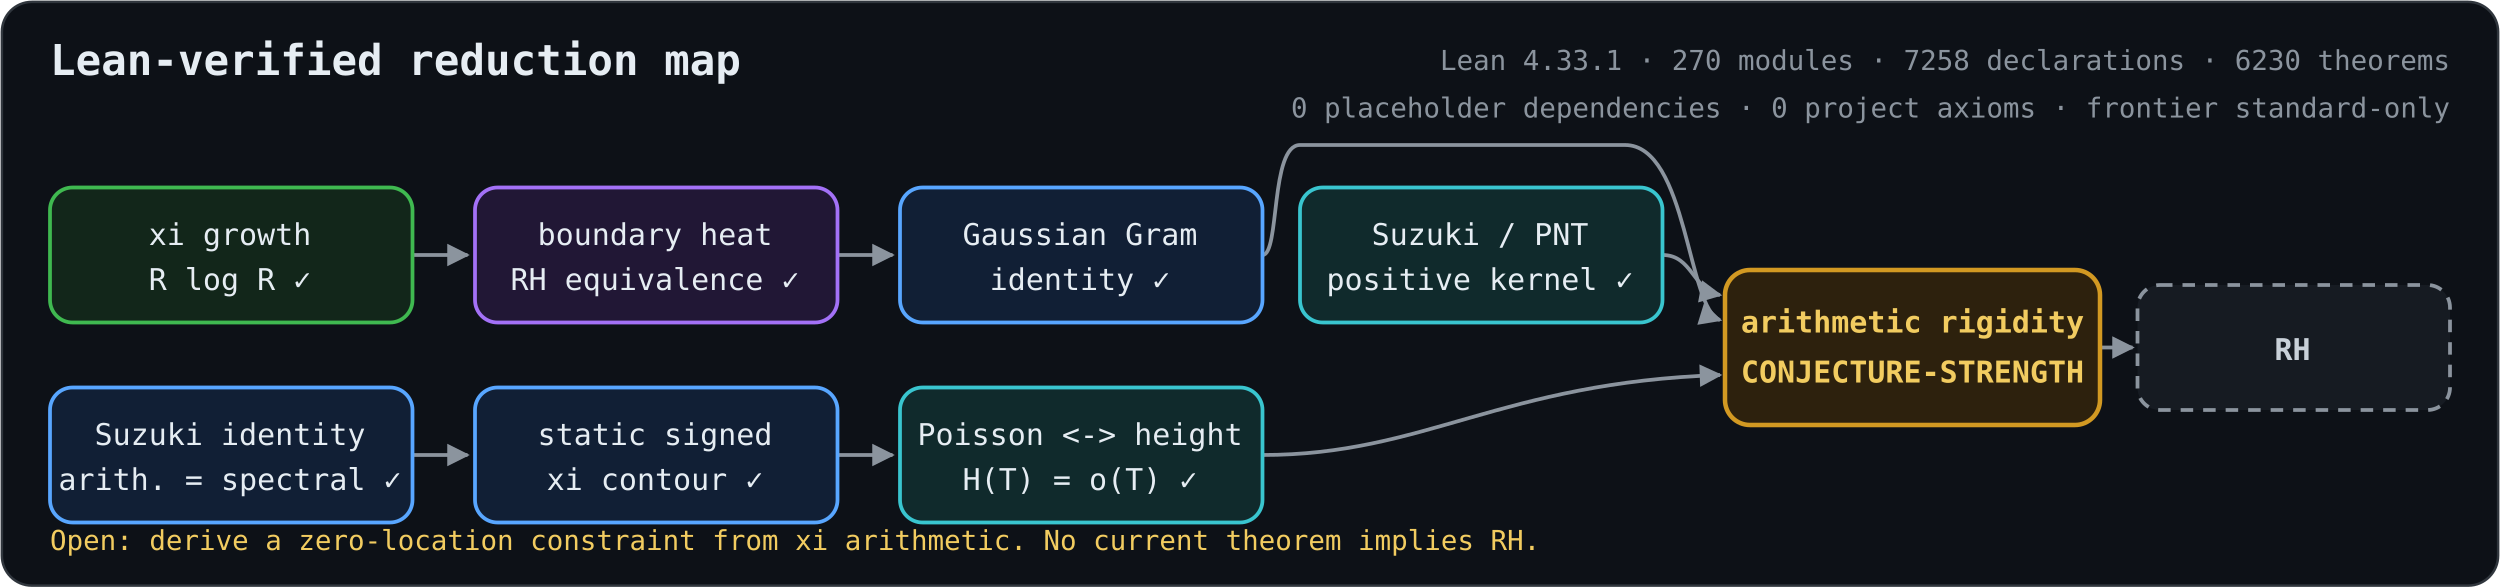
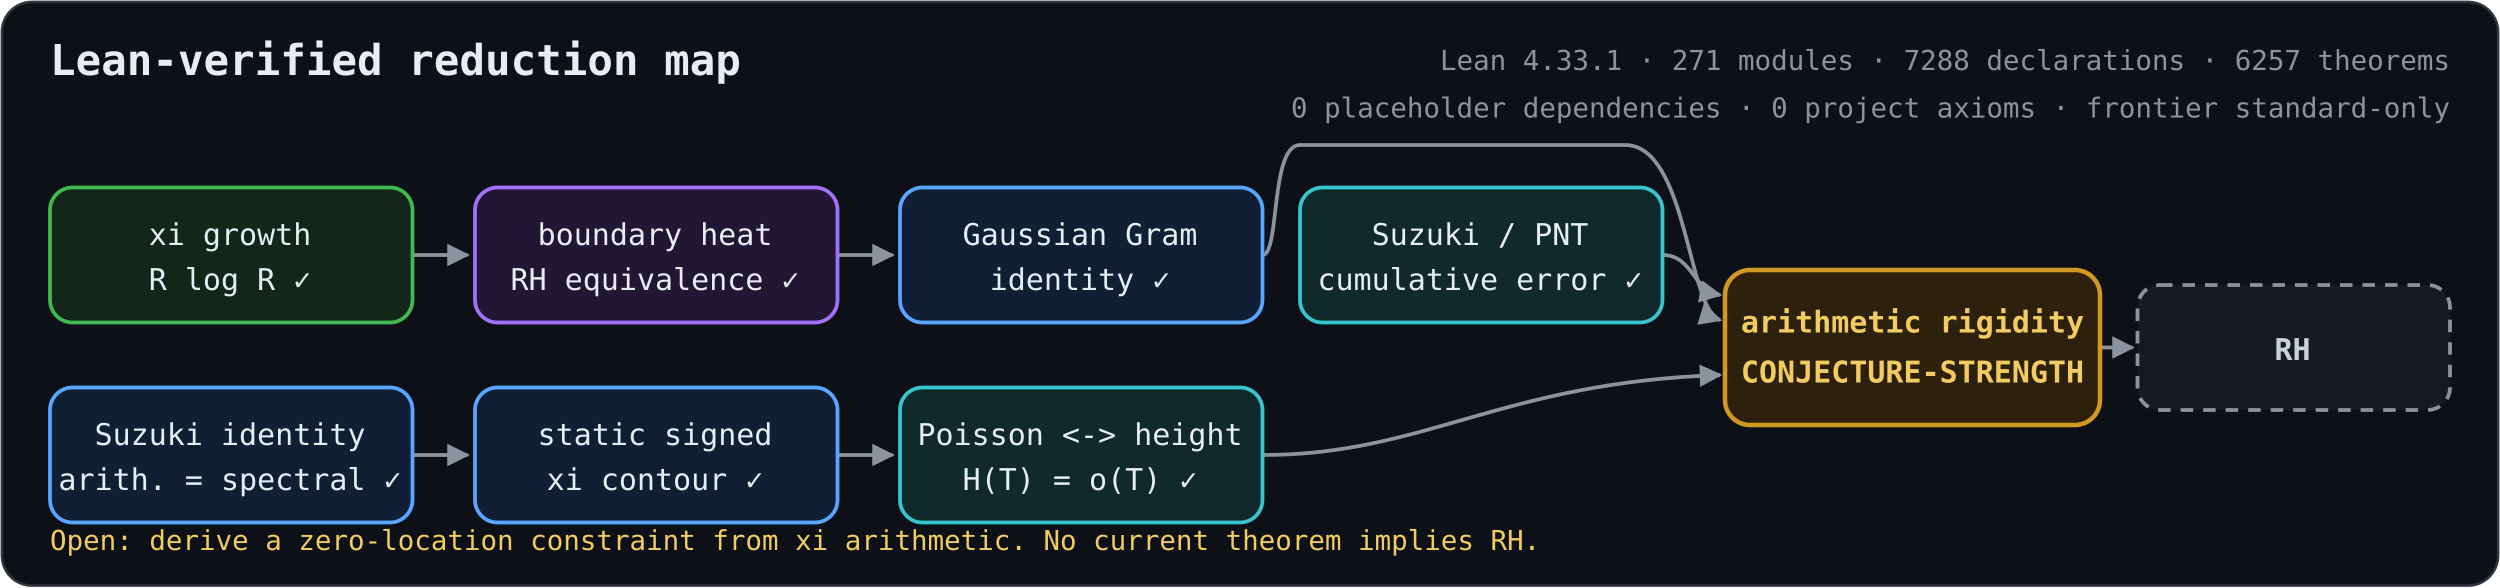
<svg xmlns="http://www.w3.org/2000/svg" role="img" aria-labelledby="title description" viewBox="0 0 1000 235">
  <defs>
    <marker id="arrow" viewBox="0 0 10 10" refX="9" refY="5" markerWidth="6" markerHeight="6" orient="auto-start-reverse">
      <path d="M 0 0 L 10 5 L 0 10 z" fill="#8b949e" />
    </marker>
    <style>
      .bg { fill: #0d1117; stroke: #30363d; }
      text { fill: #e6edf3; font-family: ui-monospace, SFMono-Regular, Menlo, Consolas, monospace; font-size: 12px; text-anchor: middle; }
      .heading { font-size: 17px; font-weight: 700; text-anchor: start; }
      .metrics { fill: #8b949e; font-size: 11px; text-anchor: end; }
      .proved rect { fill: #12261a; stroke: #3fb950; stroke-width: 1.5; }
      .proved.equivalence rect { fill: #211735; stroke: #a371f7; }
      .proved.bridge rect { fill: #111f35; stroke: #58a6ff; }
      .proved.reduction rect { fill: #102a2c; stroke: #39c5cf; }
      .open rect { fill: #2d210d; stroke: #d29922; stroke-width: 1.8; }
      .goal rect { fill: #161b22; stroke: #8b949e; stroke-width: 1.5; stroke-dasharray: 5 4; }
      .open text { fill: #f2cc60; font-weight: 700; }
      .goal text { fill: #c9d1d9; font-weight: 700; }
      .edge { fill: none; stroke: #8b949e; stroke-width: 1.5; marker-end: url(#arrow); }
      .frontier { fill: #f2cc60; font-size: 11px; text-anchor: start; }
    </style>
  </defs>
  <rect class="bg" x="0.75" y="0.75" width="998.5" height="233.5" rx="12" />
  <text class="heading" x="20" y="30">Lean-verified reduction map</text>
-   <text class="metrics" x="980" y="28">Lean 4.33.1 · 270 modules · 7258 declarations · 6230 theorems</text>
+   <text class="metrics" x="980" y="28">Lean 4.33.1 · 271 modules · 7288 declarations · 6257 theorems</text>
  <text class="metrics" x="980" y="47">0 placeholder dependencies · 0 project axioms · frontier standard-only</text>
  <path class="edge" d="M165 102 H187" />
  <path class="edge" d="M335 102 H357" />
  <path class="edge" d="M165 182 H187" />
  <path class="edge" d="M335 182 H357" />
  <path class="edge" d="M505 102 C512 102 508 58 520 58 H650 C675 58 675 124 688 128" />
  <path class="edge" d="M505 182 C570 182 600 153 688 150" />
  <path class="edge" d="M665 102 C677 102 677 116 688 118" />
  <path class="edge" d="M840 139 H853" />
  <g class="proved unconditional">
    <rect x="20" y="75" width="145" height="54" rx="9" />
    <text x="92" y="98">xi growth</text>
    <text x="92" y="116">R log R  ✓</text>
  </g>
  <g class="proved equivalence">
    <rect x="190" y="75" width="145" height="54" rx="9" />
    <text x="262" y="98">boundary heat</text>
    <text x="262" y="116">RH equivalence  ✓</text>
  </g>
  <g class="proved bridge">
    <rect x="360" y="75" width="145" height="54" rx="9" />
    <text x="432" y="98">Gaussian Gram</text>
    <text x="432" y="116">identity  ✓</text>
  </g>
  <g class="proved bridge">
    <rect x="20" y="155" width="145" height="54" rx="9" />
    <text x="92" y="178">Suzuki identity</text>
    <text x="92" y="196">arith. = spectral  ✓</text>
  </g>
  <g class="proved bridge">
    <rect x="190" y="155" width="145" height="54" rx="9" />
    <text x="262" y="178">static signed</text>
    <text x="262" y="196">xi contour  ✓</text>
  </g>
  <g class="proved reduction">
    <rect x="360" y="155" width="145" height="54" rx="9" />
    <text x="432" y="178">Poisson &lt;-&gt; height</text>
    <text x="432" y="196">H(T) = o(T)  ✓</text>
  </g>
  <g class="proved reduction">
    <rect x="520" y="75" width="145" height="54" rx="9" />
    <text x="592" y="98">Suzuki / PNT</text>
-     <text x="592" y="116">positive kernel  ✓</text>
+     <text x="592" y="116">cumulative error  ✓</text>
  </g>
  <g class="open">
    <rect x="690" y="108" width="150" height="62" rx="10" />
    <text x="765" y="133">arithmetic rigidity</text>
    <text x="765" y="153">CONJECTURE-STRENGTH</text>
  </g>
  <g class="goal">
    <rect x="855" y="114" width="125" height="50" rx="9" />
    <text x="917" y="144">RH</text>
  </g>
  <text class="frontier" x="20" y="220">Open: derive a zero-location constraint from xi arithmetic. No current theorem implies RH.</text>
</svg>
